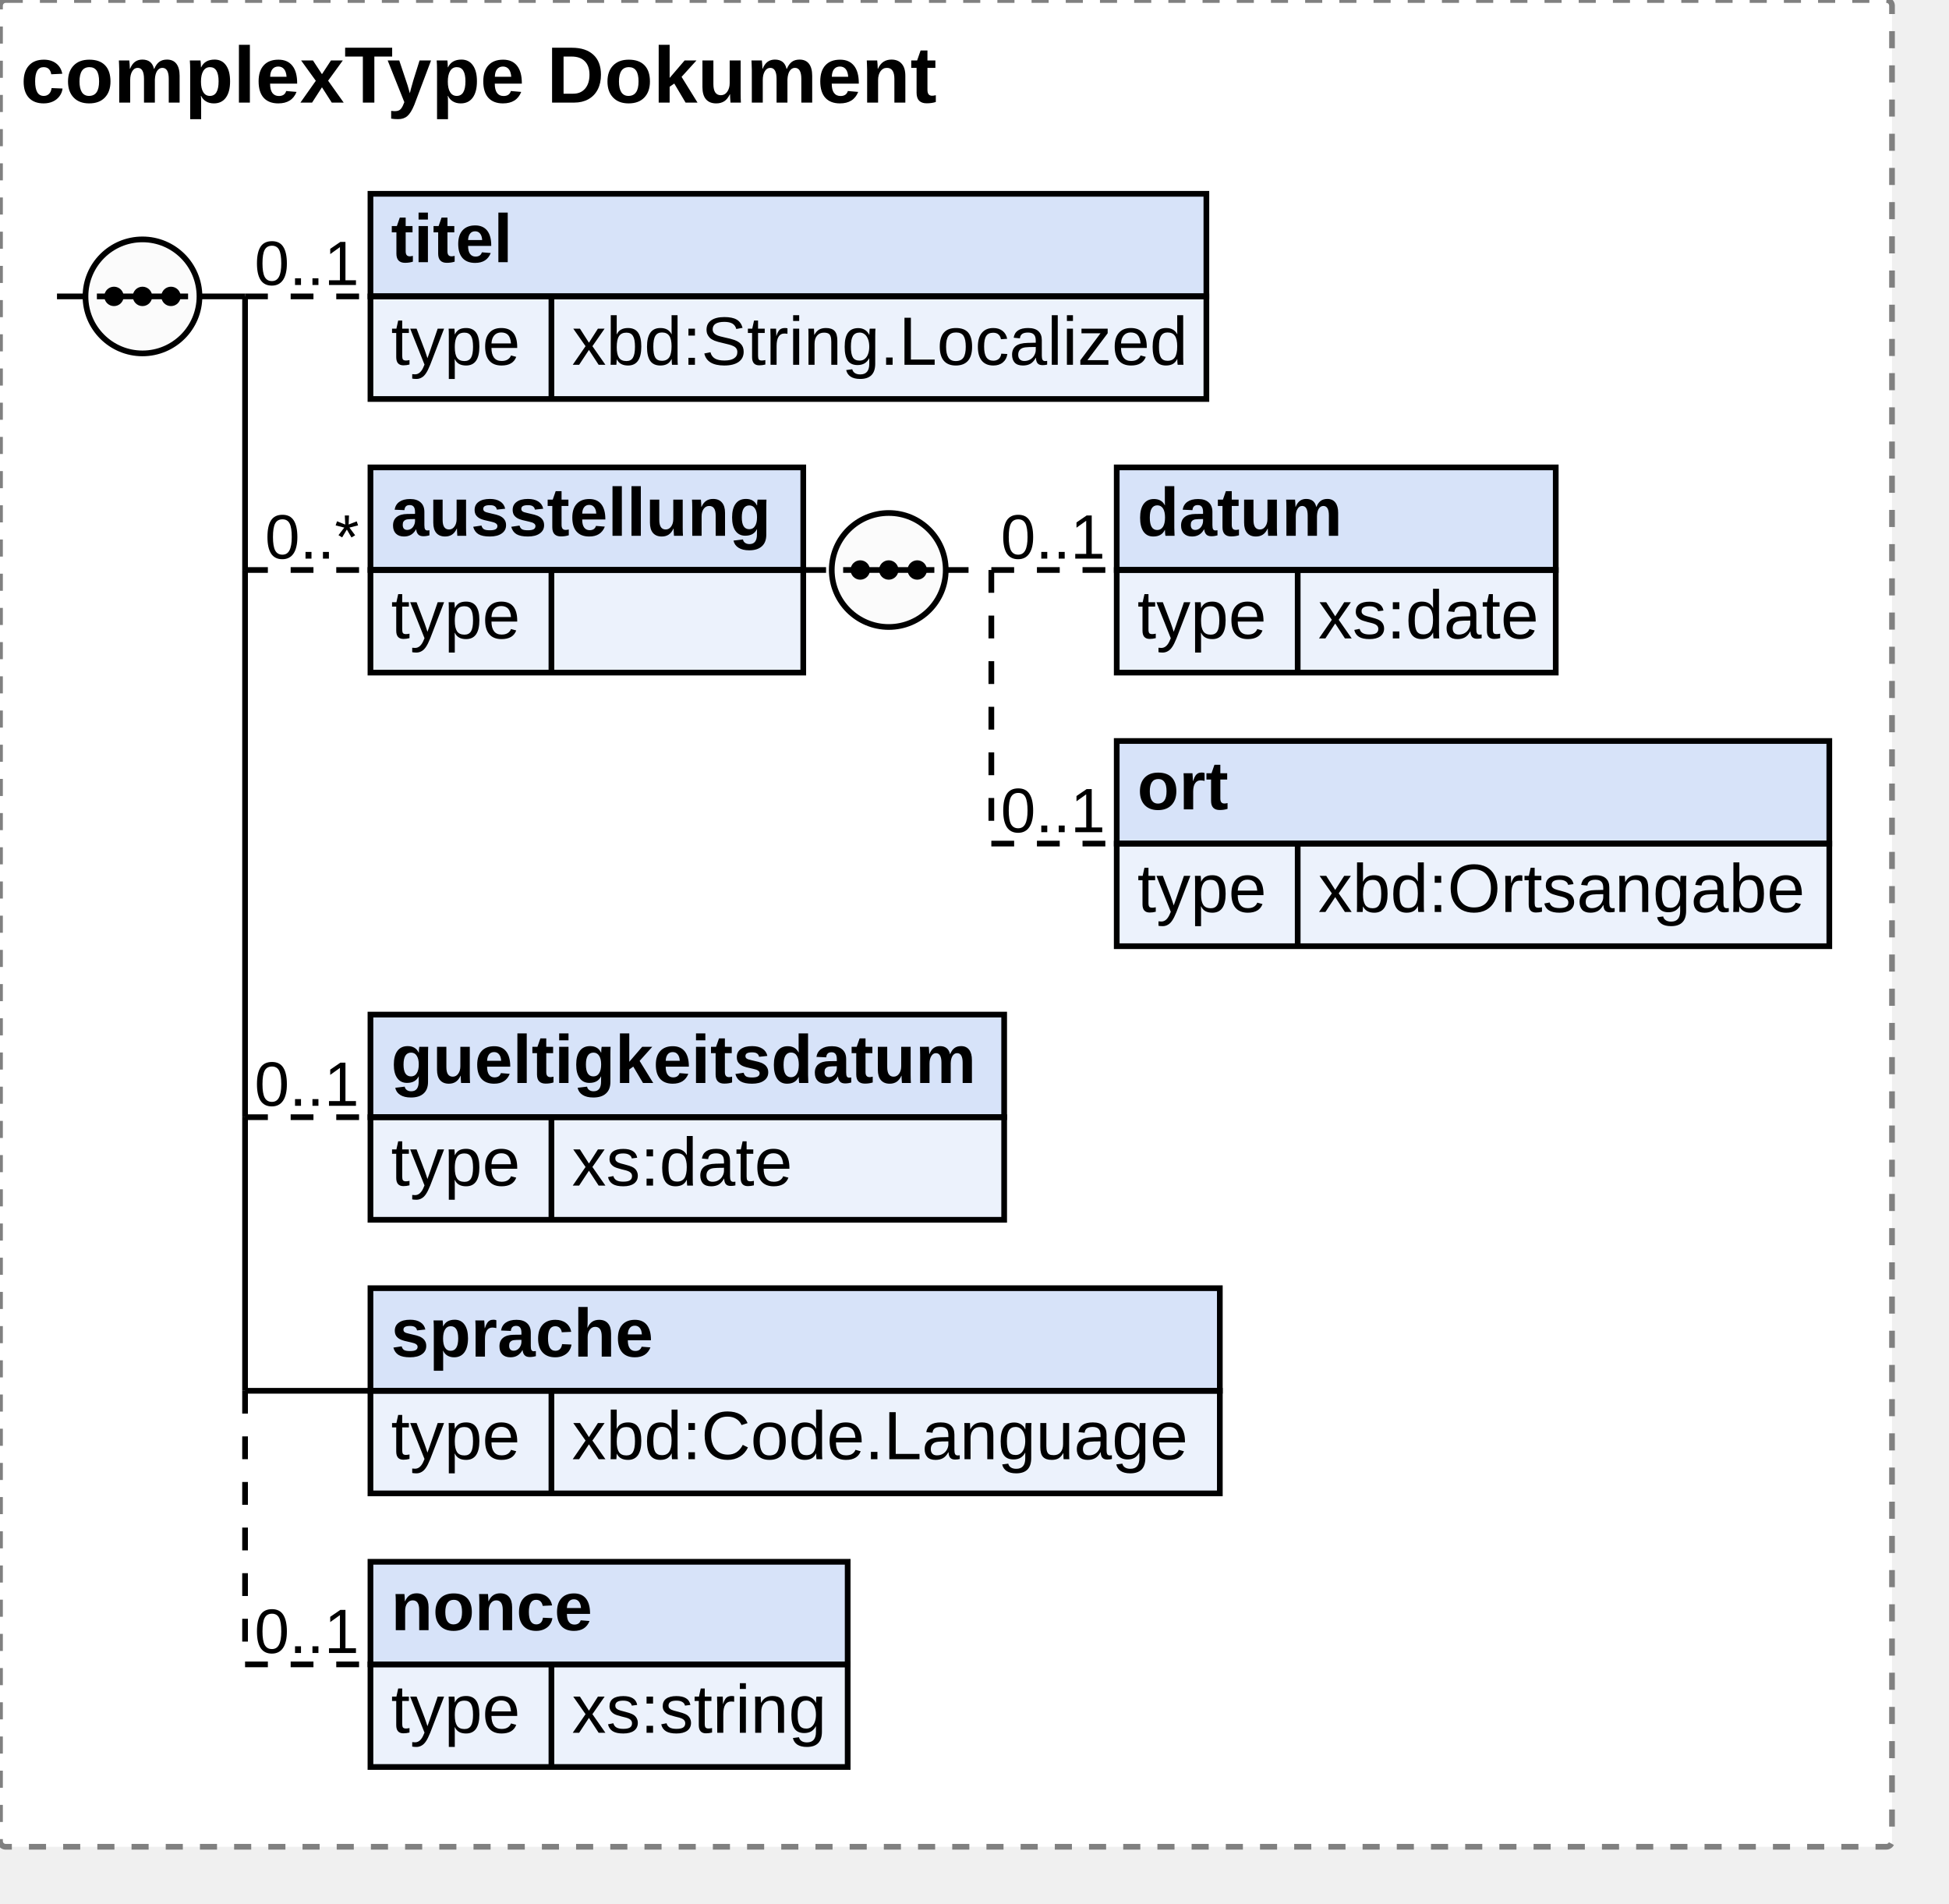
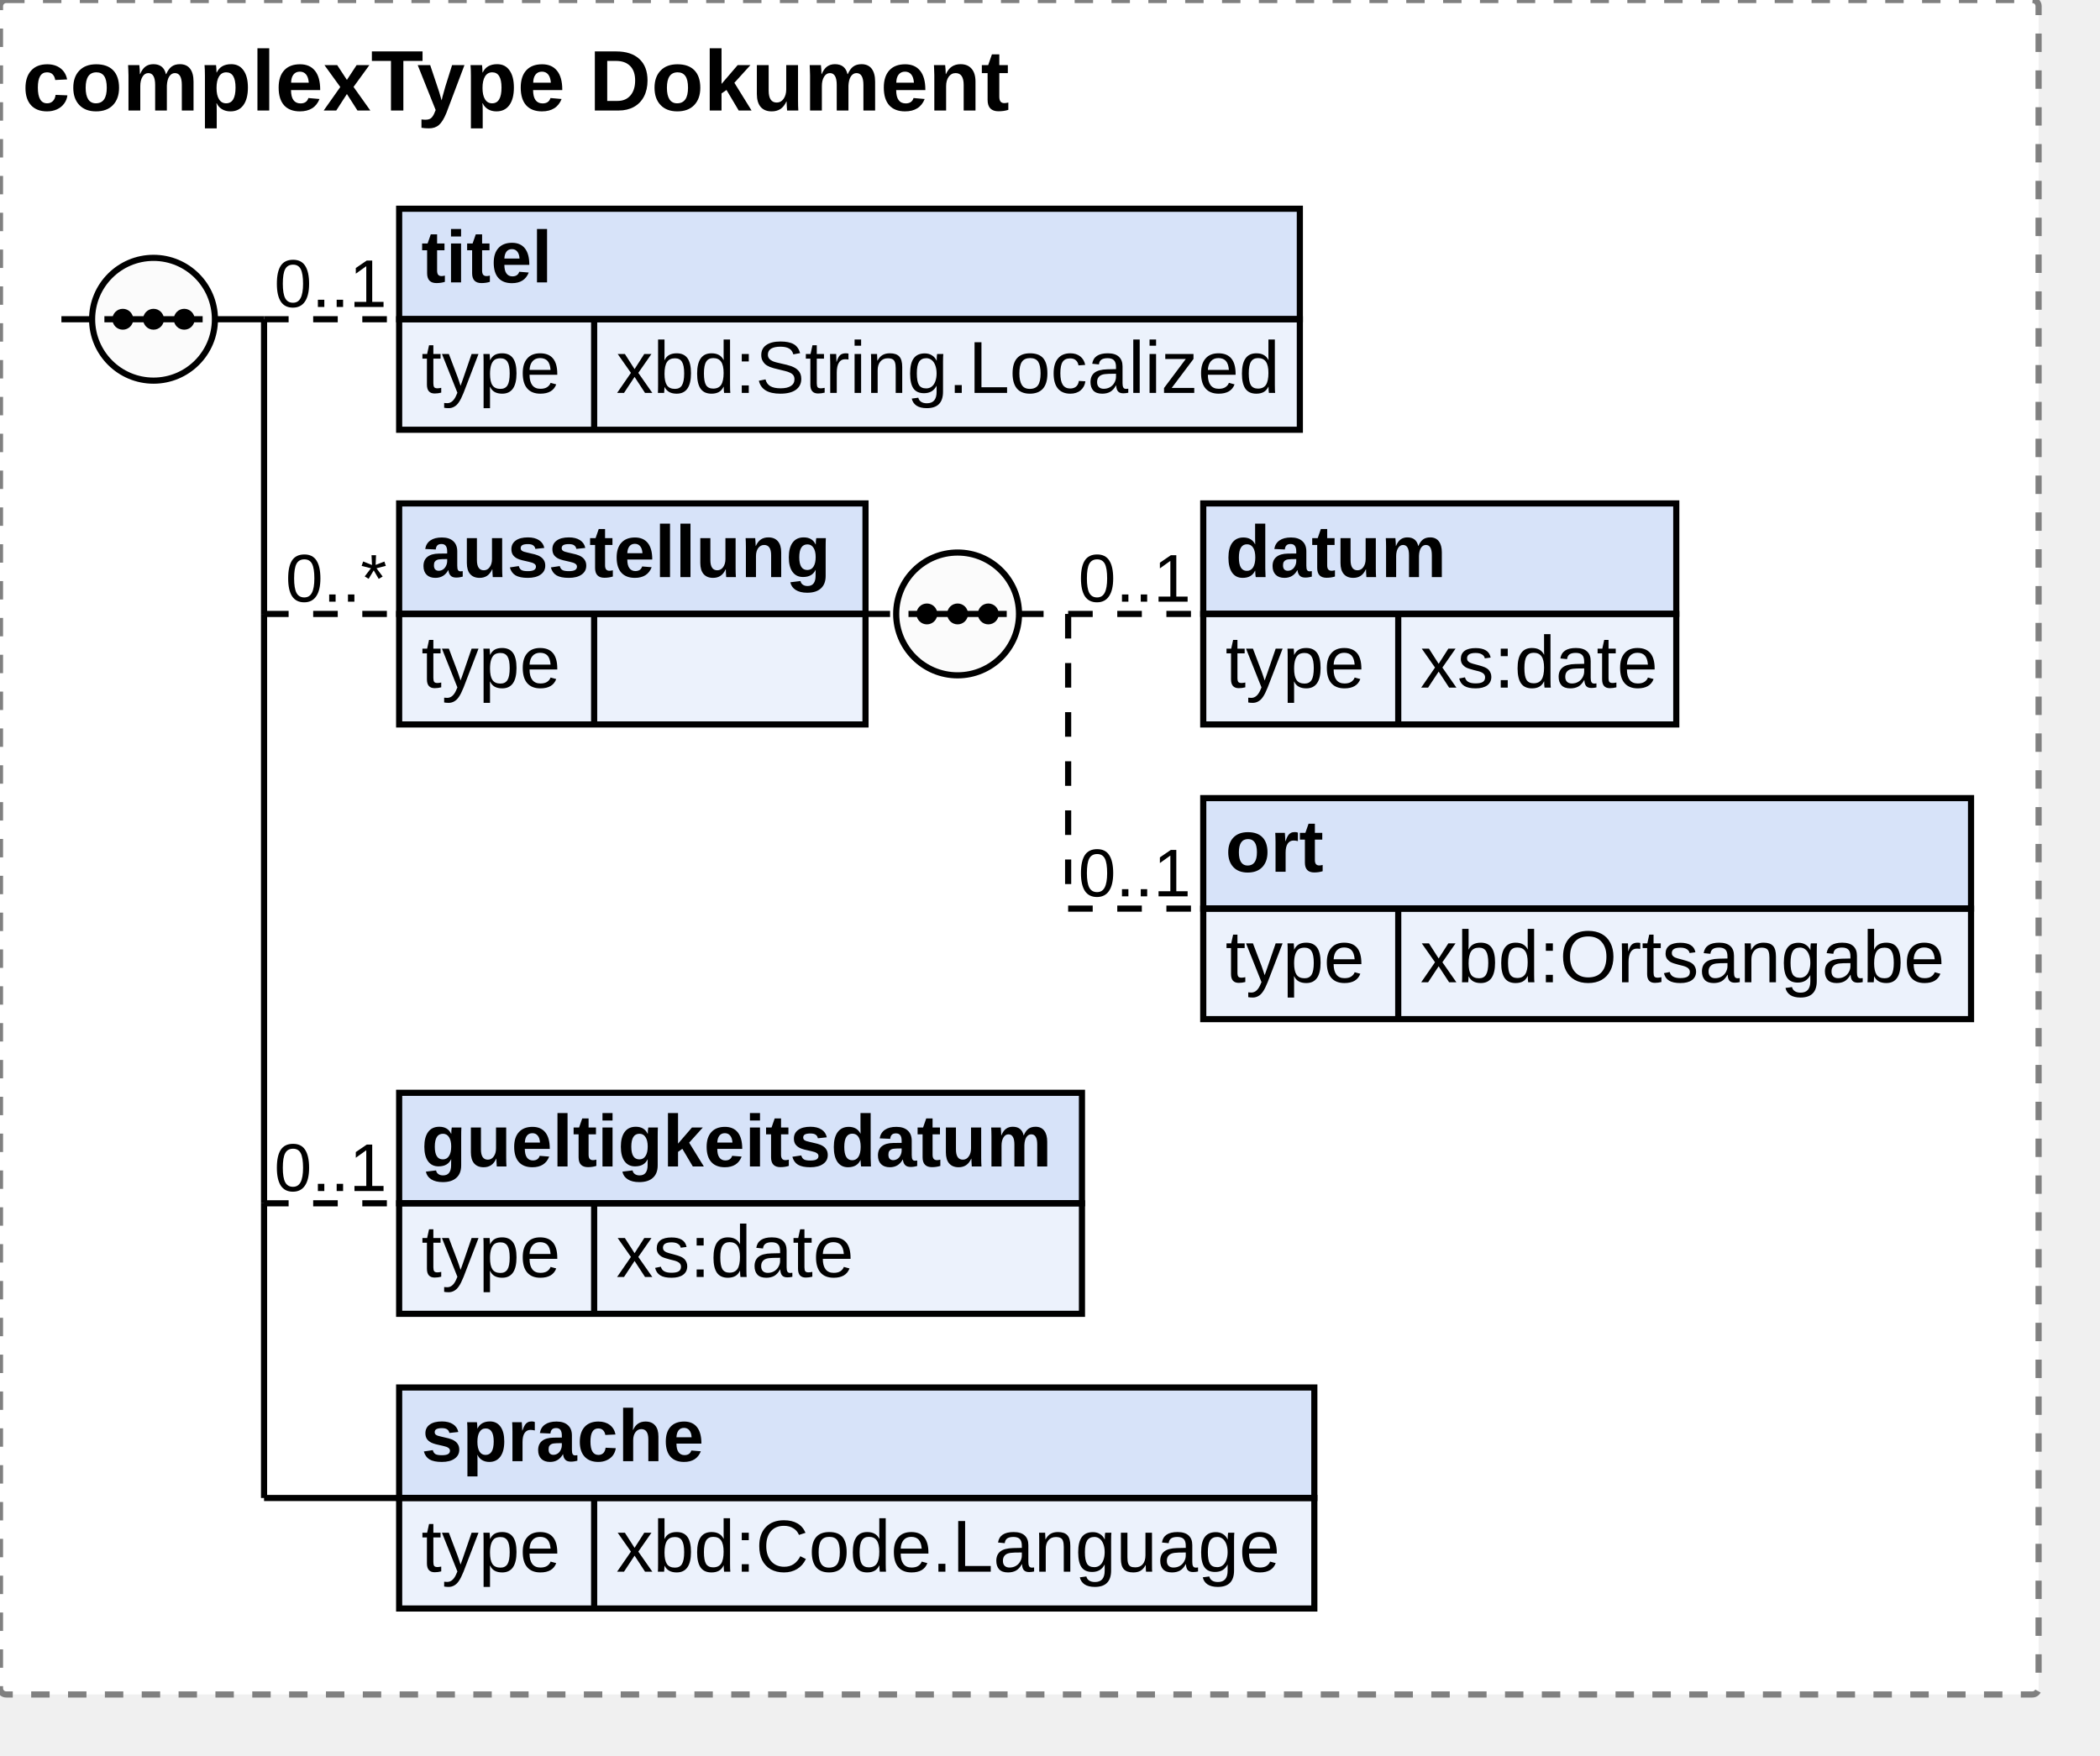
- <svg xmlns="http://www.w3.org/2000/svg" width="341.972" height="334">
+ <svg xmlns="http://www.w3.org/2000/svg" width="341.972" height="286">
  <defs>
    <style type="text/css">
                        text {
                            font-family: 'Arial';
                            fill: black;
                        }
                        text.at {
                            font-family: 'Arial';
                            fill: rgb(242, 152, 0);
                        }
                        line {
                            stroke: black;
                        }
                        line.type-structure {
                            stroke: black;
                        }
                        line.type-structure-optional {
                            stroke: black;
                            stroke-dasharray: 4, 4;
                        }
                        rect.attribute-upper {
                            stroke: black;
                            fill: rgb(255, 239, 211);
                        }
                        rect.element-upper {
                            stroke: black;
                            fill: rgb(215, 227, 249);
                        }
                        rect.element-lower {
                            stroke: black;
                            fill: rgb(236, 242, 252);
                        }
                        a text {
                            fill: black;
                        } 
                    </style>
  </defs>
-   <rect width="331.972" height="324" stroke-dasharray="3,3" rx="1" ry="1" style="stroke: grey;fill: white;" />
+   <rect width="331.972" height="276" stroke-dasharray="3,3" rx="1" ry="1" style="stroke: grey;fill: white;" />
  <text font-size="14" x="3.6" y="18" font-weight="bold">complexType Dokument</text>
  <g transform="translate(10,34)">
    <g transform="translate(55,0)">
      <rect width="146.672" height="18" class="element-upper" />
      <rect width="146.672" height="18" y="18" class="element-lower" />
      <text font-size="12" x="3.6" y="12" font-weight="bold">titel</text>
      <line x1="0" y1="18" x2="146.672" y2="18" />
      <text font-size="12" fill="grey" x="3.6" y="30">type</text>
      <line x1="31.753" y1="18" x2="31.753" y2="36" />
      <text font-size="12" x="35.353" y="30">xbd:String.Localized</text>
      <g transform="translate(146.6719,0)" />
    </g>
    <line x1="33" y1="18" x2="55" y2="18" class="type-structure-optional" />
    <text font-size="11" fill="black" x="53" y="16" text-anchor="end">0..1</text>
    <line x1="33" y1="18" x2="33" y2="18" class="type-structure-required" />
    <g transform="translate(55,48)">
      <rect width="75.941" height="18" class="element-upper" />
      <rect width="75.941" height="18" y="18" class="element-lower" />
      <text font-size="12" x="3.6" y="12" font-weight="bold">ausstellung</text>
      <line x1="0" y1="18" x2="75.941" y2="18" />
      <text font-size="12" fill="grey" x="3.6" y="30">type</text>
      <line x1="31.753" y1="18" x2="31.753" y2="36" />
      <g transform="translate(75.94062,0)">
        <g transform="translate(55,0)">
          <rect width="77.031" height="18" class="element-upper" />
          <rect width="77.031" height="18" y="18" class="element-lower" />
          <text font-size="12" x="3.6" y="12" font-weight="bold">datum</text>
          <line x1="0" y1="18" x2="77.031" y2="18" />
          <text font-size="12" fill="grey" x="3.6" y="30">type</text>
          <line x1="31.753" y1="18" x2="31.753" y2="36" />
          <text font-size="12" x="35.353" y="30">xs:date</text>
          <g transform="translate(77.03125,0)" />
        </g>
        <line x1="33" y1="18" x2="55" y2="18" class="type-structure-optional" />
        <text font-size="11" fill="black" x="53" y="16" text-anchor="end">0..1</text>
        <line x1="33" y1="18" x2="33" y2="18" class="type-structure-optional" />
        <g transform="translate(55,48)">
          <rect width="125.031" height="18" class="element-upper" />
          <rect width="125.031" height="18" y="18" class="element-lower" />
          <text font-size="12" x="3.6" y="12" font-weight="bold">ort</text>
          <line x1="0" y1="18" x2="125.031" y2="18" />
          <text font-size="12" fill="grey" x="3.6" y="30">type</text>
          <line x1="31.753" y1="18" x2="31.753" y2="36" />
          <text font-size="12" x="35.353" y="30">xbd:Ortsangabe</text>
          <g transform="translate(125.0312,0)" />
        </g>
        <line x1="33" y1="66" x2="55" y2="66" class="type-structure-optional" />
        <text font-size="11" fill="black" x="53" y="64" text-anchor="end">0..1</text>
        <line x1="33" y1="18" x2="33" y2="66" class="type-structure-optional" />
        <circle cx="15" cy="18" r="10" stroke="black" fill="rgb(251, 251, 251)" />
        <line x1="0" y1="18" x2="5" y2="18" class="type-structure-optional" />
        <line x1="25" y1="18" x2="33" y2="18" class="type-structure-optional" />
        <circle cx="10" cy="18" r="1.2" stroke="black" fill="black" />
        <circle cx="15" cy="18" r="1.2" stroke="black" fill="black" />
        <circle cx="20" cy="18" r="1.2" stroke="black" fill="black" />
        <line x1="7" y1="18" x2="23" y2="18" />
      </g>
    </g>
    <line x1="33" y1="66" x2="55" y2="66" class="type-structure-optional" />
    <text font-size="11" fill="black" x="53" y="64" text-anchor="end">0..*</text>
    <line x1="33" y1="18" x2="33" y2="66" class="type-structure-required" />
    <g transform="translate(55,144)">
      <rect width="111.191" height="18" class="element-upper" />
      <rect width="111.191" height="18" y="18" class="element-lower" />
      <text font-size="12" x="3.6" y="12" font-weight="bold">gueltigkeitsdatum</text>
      <line x1="0" y1="18" x2="111.191" y2="18" />
      <text font-size="12" fill="grey" x="3.6" y="30">type</text>
      <line x1="31.753" y1="18" x2="31.753" y2="36" />
      <text font-size="12" x="35.353" y="30">xs:date</text>
      <g transform="translate(111.1906,0)" />
    </g>
    <line x1="33" y1="162" x2="55" y2="162" class="type-structure-optional" />
    <text font-size="11" fill="black" x="53" y="160" text-anchor="end">0..1</text>
    <line x1="33" y1="66" x2="33" y2="162" class="type-structure-required" />
    <g transform="translate(55,192)">
      <rect width="149.031" height="18" class="element-upper" />
      <rect width="149.031" height="18" y="18" class="element-lower" />
      <text font-size="12" x="3.6" y="12" font-weight="bold">sprache</text>
      <line x1="0" y1="18" x2="149.031" y2="18" />
      <text font-size="12" fill="grey" x="3.6" y="30">type</text>
      <line x1="31.753" y1="18" x2="31.753" y2="36" />
      <text font-size="12" x="35.353" y="30">xbd:Code.Language</text>
      <g transform="translate(149.0312,0)" />
    </g>
    <line x1="33" y1="210" x2="55" y2="210" class="type-structure-required" />
    <text font-size="11" fill="black" x="53" y="208" text-anchor="end" />
    <line x1="33" y1="162" x2="33" y2="210" class="type-structure-required" />
-     <g transform="translate(55,240)">
-       <rect width="83.734" height="18" class="element-upper" />
-       <rect width="83.734" height="18" y="18" class="element-lower" />
-       <text font-size="12" x="3.6" y="12" font-weight="bold">nonce</text>
-       <line x1="0" y1="18" x2="83.734" y2="18" />
-       <text font-size="12" fill="grey" x="3.6" y="30">type</text>
-       <line x1="31.753" y1="18" x2="31.753" y2="36" />
-       <text font-size="12" x="35.353" y="30">xs:string</text>
-       <g transform="translate(83.73438,0)" />
-     </g>
-     <line x1="33" y1="258" x2="55" y2="258" class="type-structure-optional" />
-     <text font-size="11" fill="black" x="53" y="256" text-anchor="end">0..1</text>
-     <line x1="33" y1="210" x2="33" y2="258" class="type-structure-optional" />
    <circle cx="15" cy="18" r="10" stroke="black" fill="rgb(251, 251, 251)" />
    <line x1="0" y1="18" x2="5" y2="18" class="type-structure-required" />
    <line x1="25" y1="18" x2="33" y2="18" class="type-structure-required" />
    <circle cx="10" cy="18" r="1.2" stroke="black" fill="black" />
    <circle cx="15" cy="18" r="1.2" stroke="black" fill="black" />
    <circle cx="20" cy="18" r="1.2" stroke="black" fill="black" />
    <line x1="7" y1="18" x2="23" y2="18" />
  </g>
</svg>
